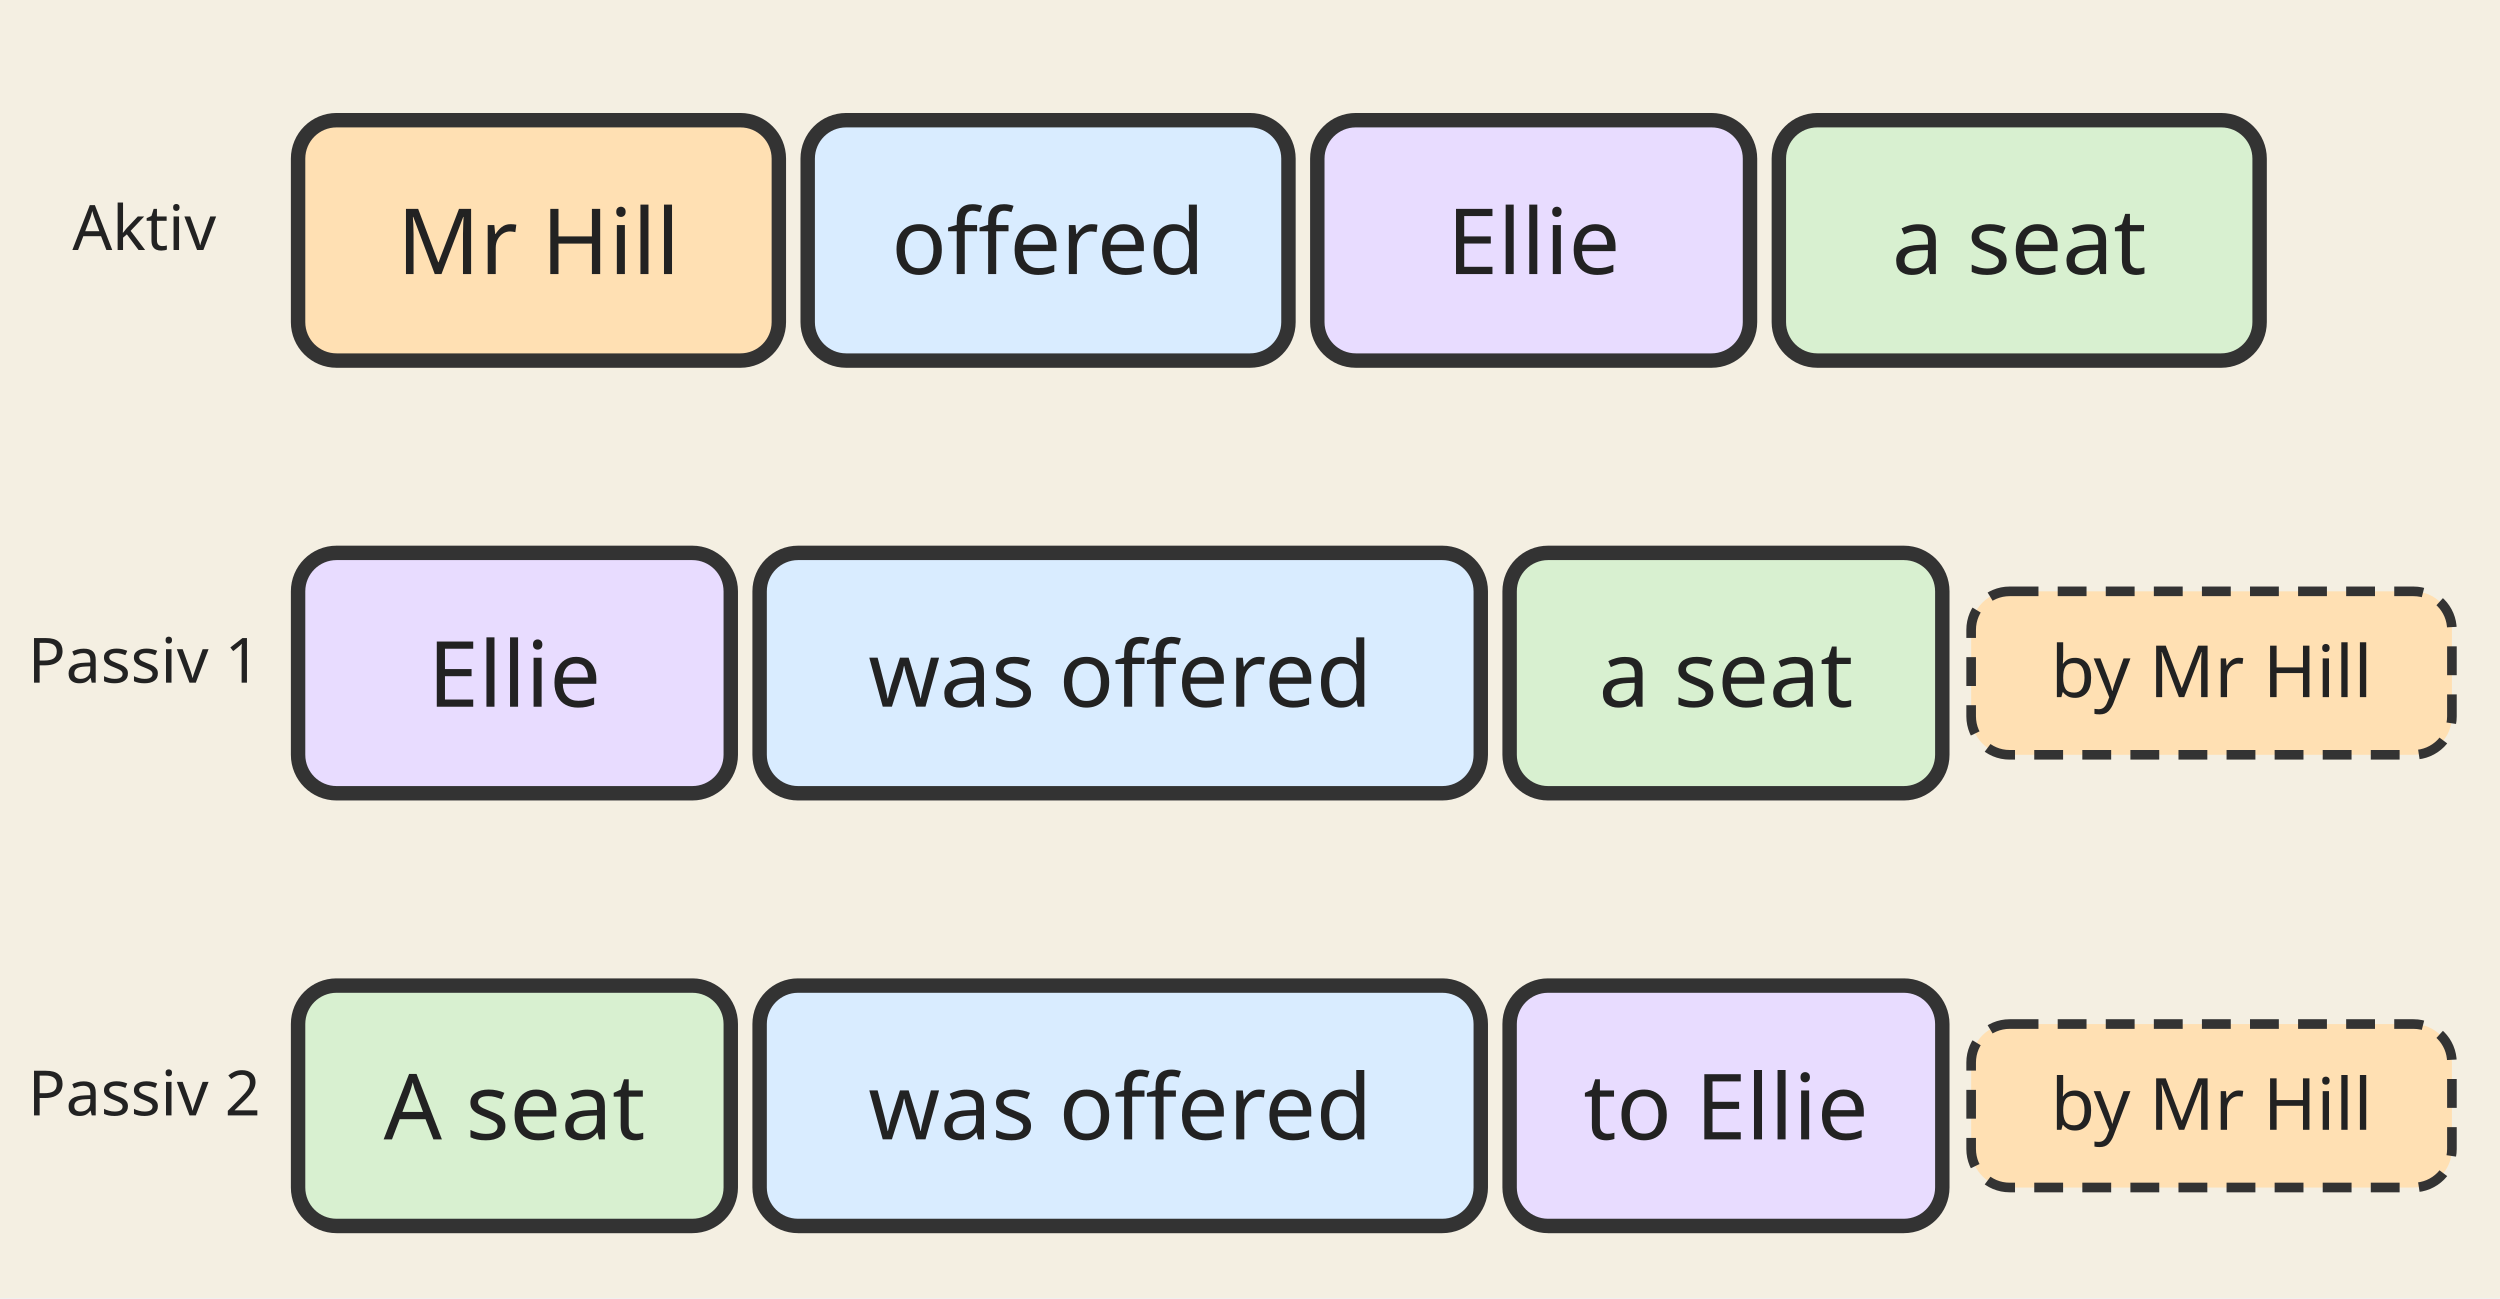
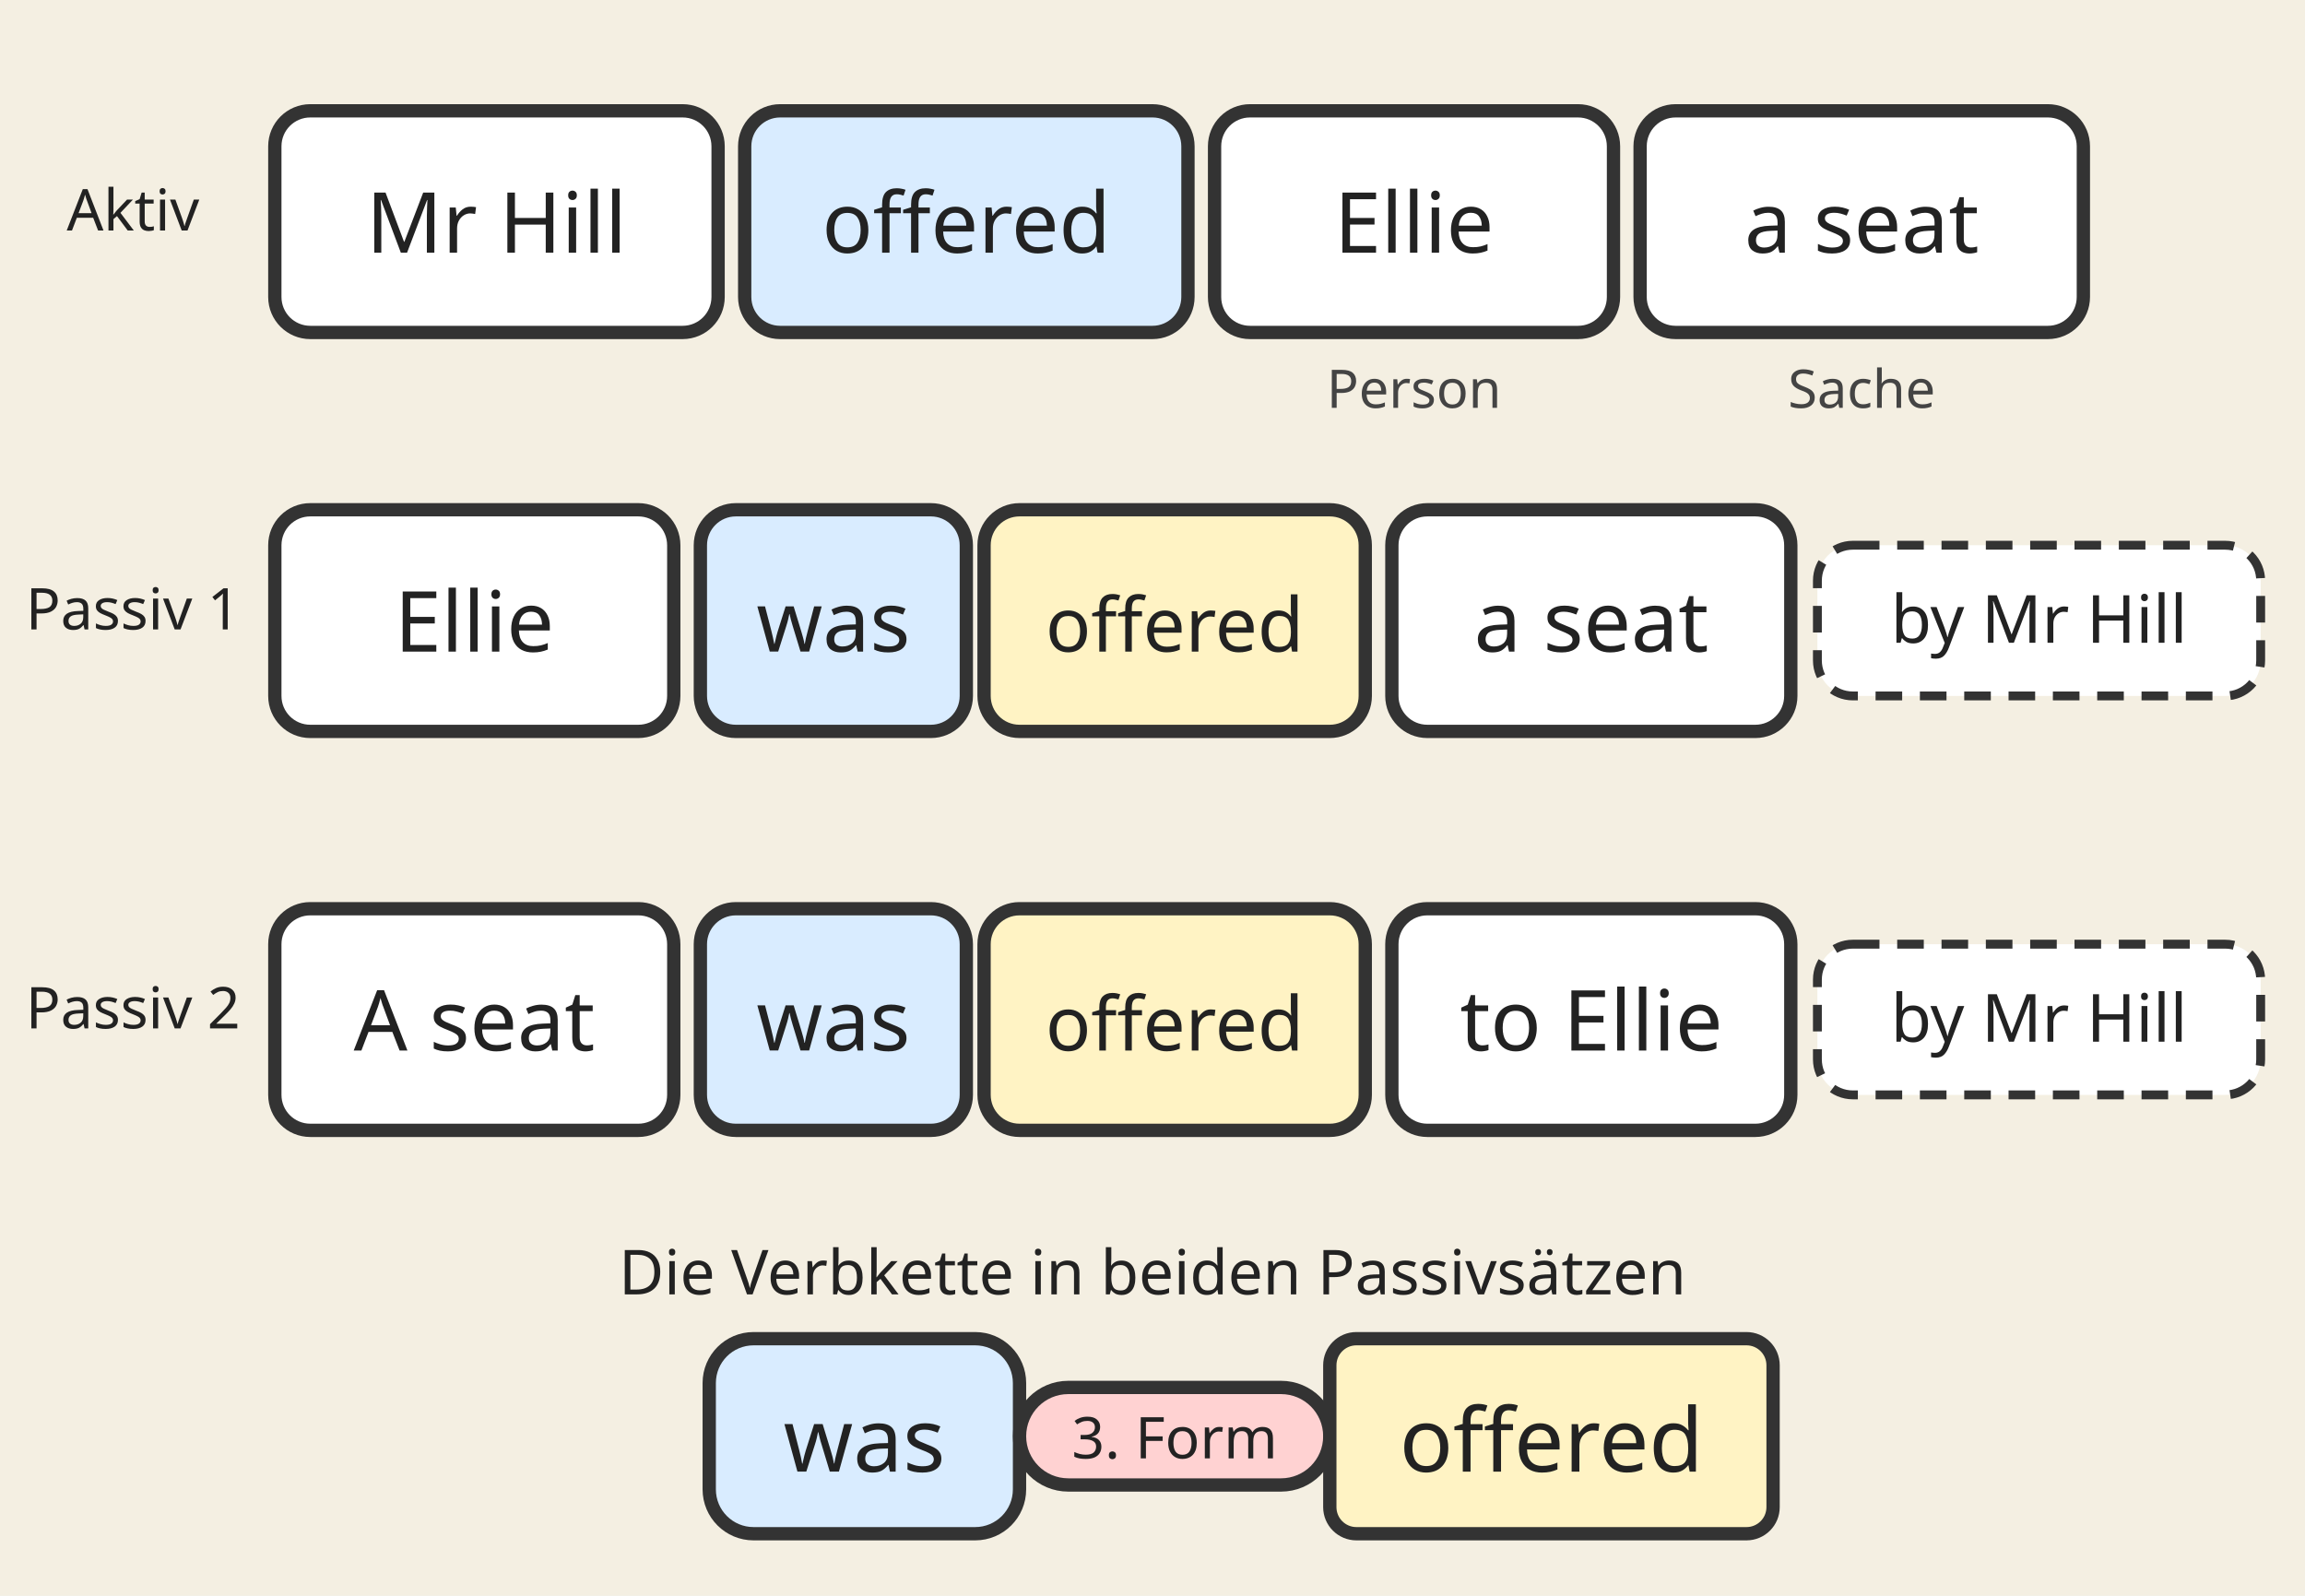
- <svg xmlns="http://www.w3.org/2000/svg" viewBox="0 0 520 270" role="img">
-   <rect width="520" height="270" fill="#f4efe2" />
+ <svg xmlns="http://www.w3.org/2000/svg" viewBox="0 0 520 360" role="img">
+   <rect width="520" height="360" fill="#f4efe2" />
  <g font-family="sans-serif" fill="#222" text-anchor="middle" stroke-linejoin="round">
    <text x="30" y="52" font-size="13">Aktiv</text>
    <text x="30" y="142" font-size="13">Passiv 1</text>
    <text x="30" y="232" font-size="13">Passiv 2</text>
    <g stroke="#333" stroke-width="3" font-size="19">
-       <rect x="62" y="25" width="100" height="50" rx="8" fill="#ffe0b3" />
+       <rect x="62" y="25" width="100" height="50" rx="8" fill="#fff" />
      <rect x="168" y="25" width="100" height="50" rx="8" fill="#d9ecff" />
-       <rect x="274" y="25" width="90" height="50" rx="8" fill="#e8dcff" />
-       <rect x="370" y="25" width="100" height="50" rx="8" fill="#d8f0d0" />
-       <rect x="62" y="115" width="90" height="50" rx="8" fill="#e8dcff" />
-       <rect x="158" y="115" width="150" height="50" rx="8" fill="#d9ecff" />
-       <rect x="314" y="115" width="90" height="50" rx="8" fill="#d8f0d0" />
-       <rect x="62" y="205" width="90" height="50" rx="8" fill="#d8f0d0" />
-       <rect x="158" y="205" width="150" height="50" rx="8" fill="#d9ecff" />
-       <rect x="314" y="205" width="90" height="50" rx="8" fill="#e8dcff" />
+       <rect x="274" y="25" width="90" height="50" rx="8" fill="#fff" />
+       <rect x="370" y="25" width="100" height="50" rx="8" fill="#fff" />
+       <rect x="62" y="115" width="90" height="50" rx="8" fill="#fff" />
+       <rect x="158" y="115" width="60" height="50" rx="8" fill="#d9ecff" />
+       <rect x="222" y="115" width="86" height="50" rx="8" fill="#fff3c4" />
+       <rect x="314" y="115" width="90" height="50" rx="8" fill="#fff" />
+       <rect x="62" y="205" width="90" height="50" rx="8" fill="#fff" />
+       <rect x="158" y="205" width="60" height="50" rx="8" fill="#d9ecff" />
+       <rect x="222" y="205" width="86" height="50" rx="8" fill="#fff3c4" />
+       <rect x="314" y="205" width="90" height="50" rx="8" fill="#fff" />
    </g>
-     <g stroke="#333" stroke-width="2" stroke-dasharray="6 4" fill="#ffe0b3">
+     <g stroke="#333" stroke-width="2" stroke-dasharray="6 4" fill="#fff">
      <rect x="410" y="123" width="100" height="34" rx="8" />
      <rect x="410" y="213" width="100" height="34" rx="8" />
    </g>
    <g font-size="19">
      <text x="112" y="57">Mr Hill</text>
      <text x="218" y="57">offered</text>
      <text x="319" y="57">Ellie</text>
      <text x="420" y="57">a seat</text>
      <text x="107" y="147">Ellie</text>
-       <text x="233" y="147">was offered</text>
+       <text x="188" y="147">was</text>
+       <text x="265" y="147" font-size="17">offered</text>
      <text x="359" y="147">a seat</text>
      <text x="107" y="237">A seat</text>
-       <text x="233" y="237">was offered</text>
+       <text x="188" y="237">was</text>
+       <text x="265" y="237" font-size="17">offered</text>
      <text x="359" y="237">to Ellie</text>
    </g>
    <g font-size="15">
      <text x="460" y="145">by Mr Hill</text>
      <text x="460" y="235">by Mr Hill</text>
    </g>
+     <g font-size="12" fill="#444">
+       <text x="319" y="92">Person</text>
+       <text x="420" y="92">Sache</text>
+     </g>
+     <text x="260" y="292" font-size="14">Die Verbkette in beiden Passivsätzen</text>
+     <g stroke="#333" stroke-width="3">
+       <rect x="160" y="302" width="70" height="44" rx="10" fill="#d9ecff" />
+       <rect x="230" y="313" width="70" height="22" rx="11" fill="#ffd2d2" />
+       <rect x="300" y="302" width="100" height="44" rx="6" fill="#fff3c4" />
+     </g>
+     <g font-size="20">
+       <text x="195" y="332">was</text>
+       <text x="350" y="332">offered</text>
+     </g>
+     <text x="265" y="329" font-size="13">3. Form</text>
  </g>
</svg>
